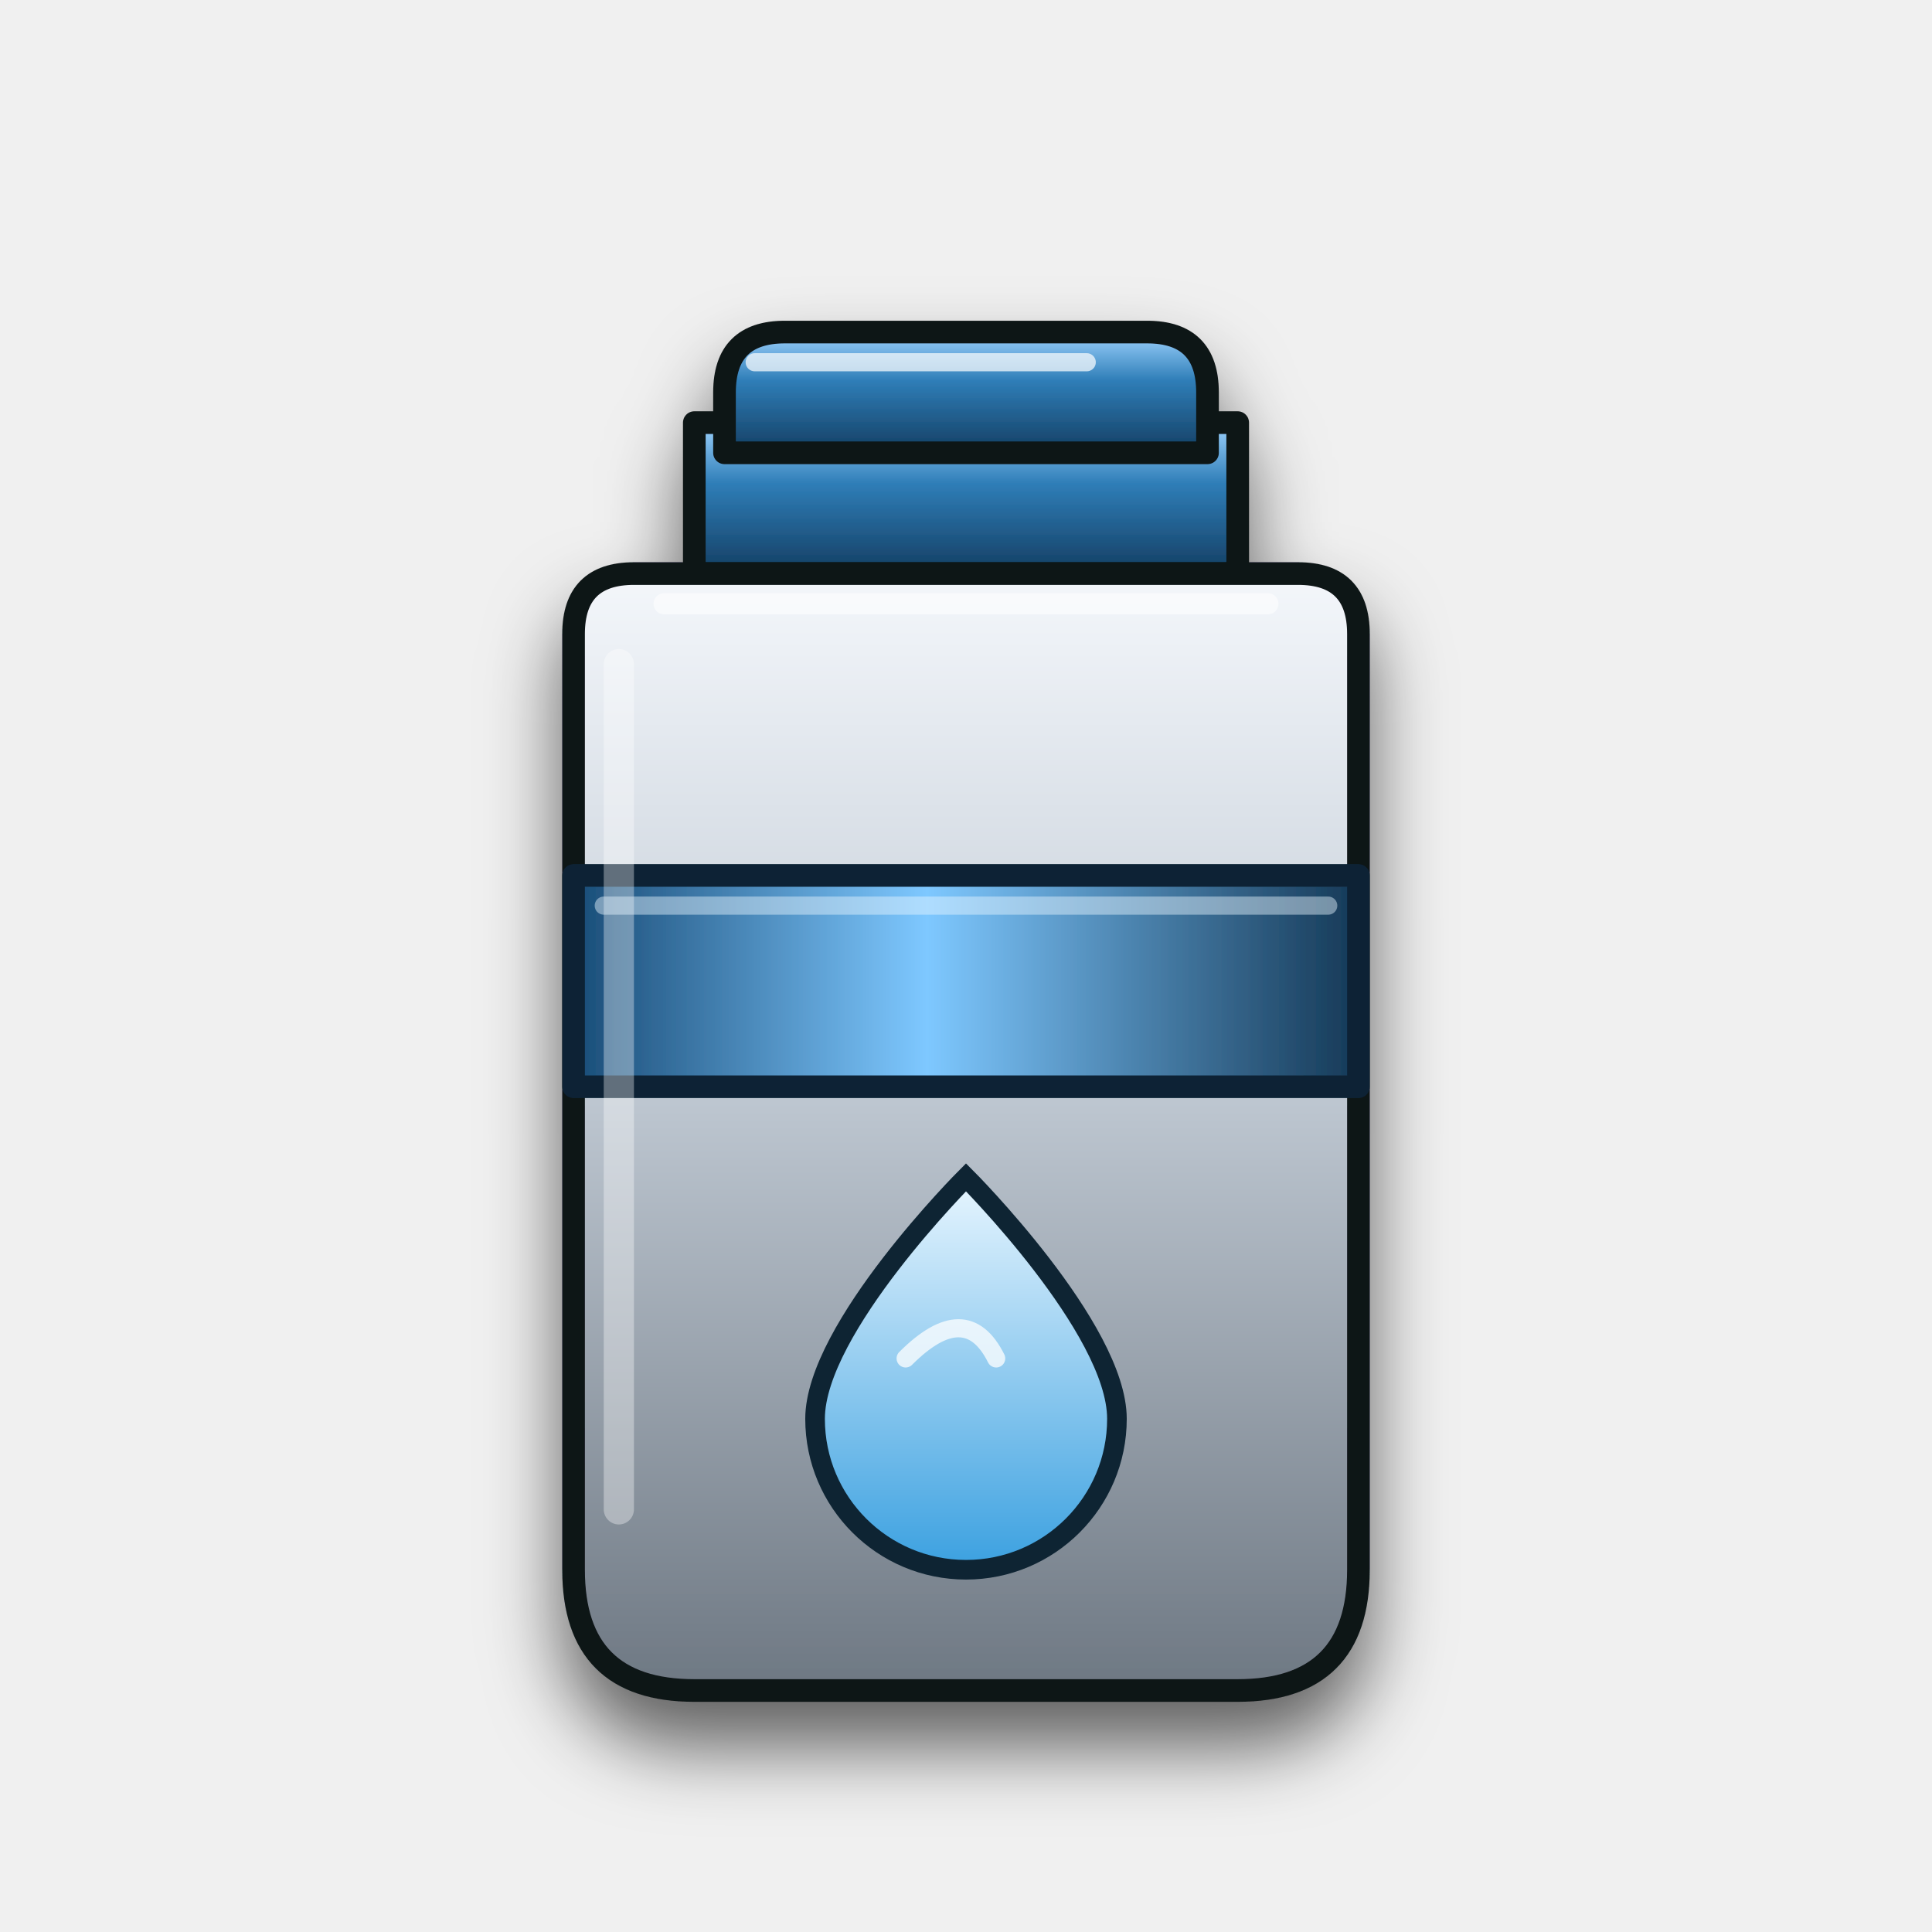
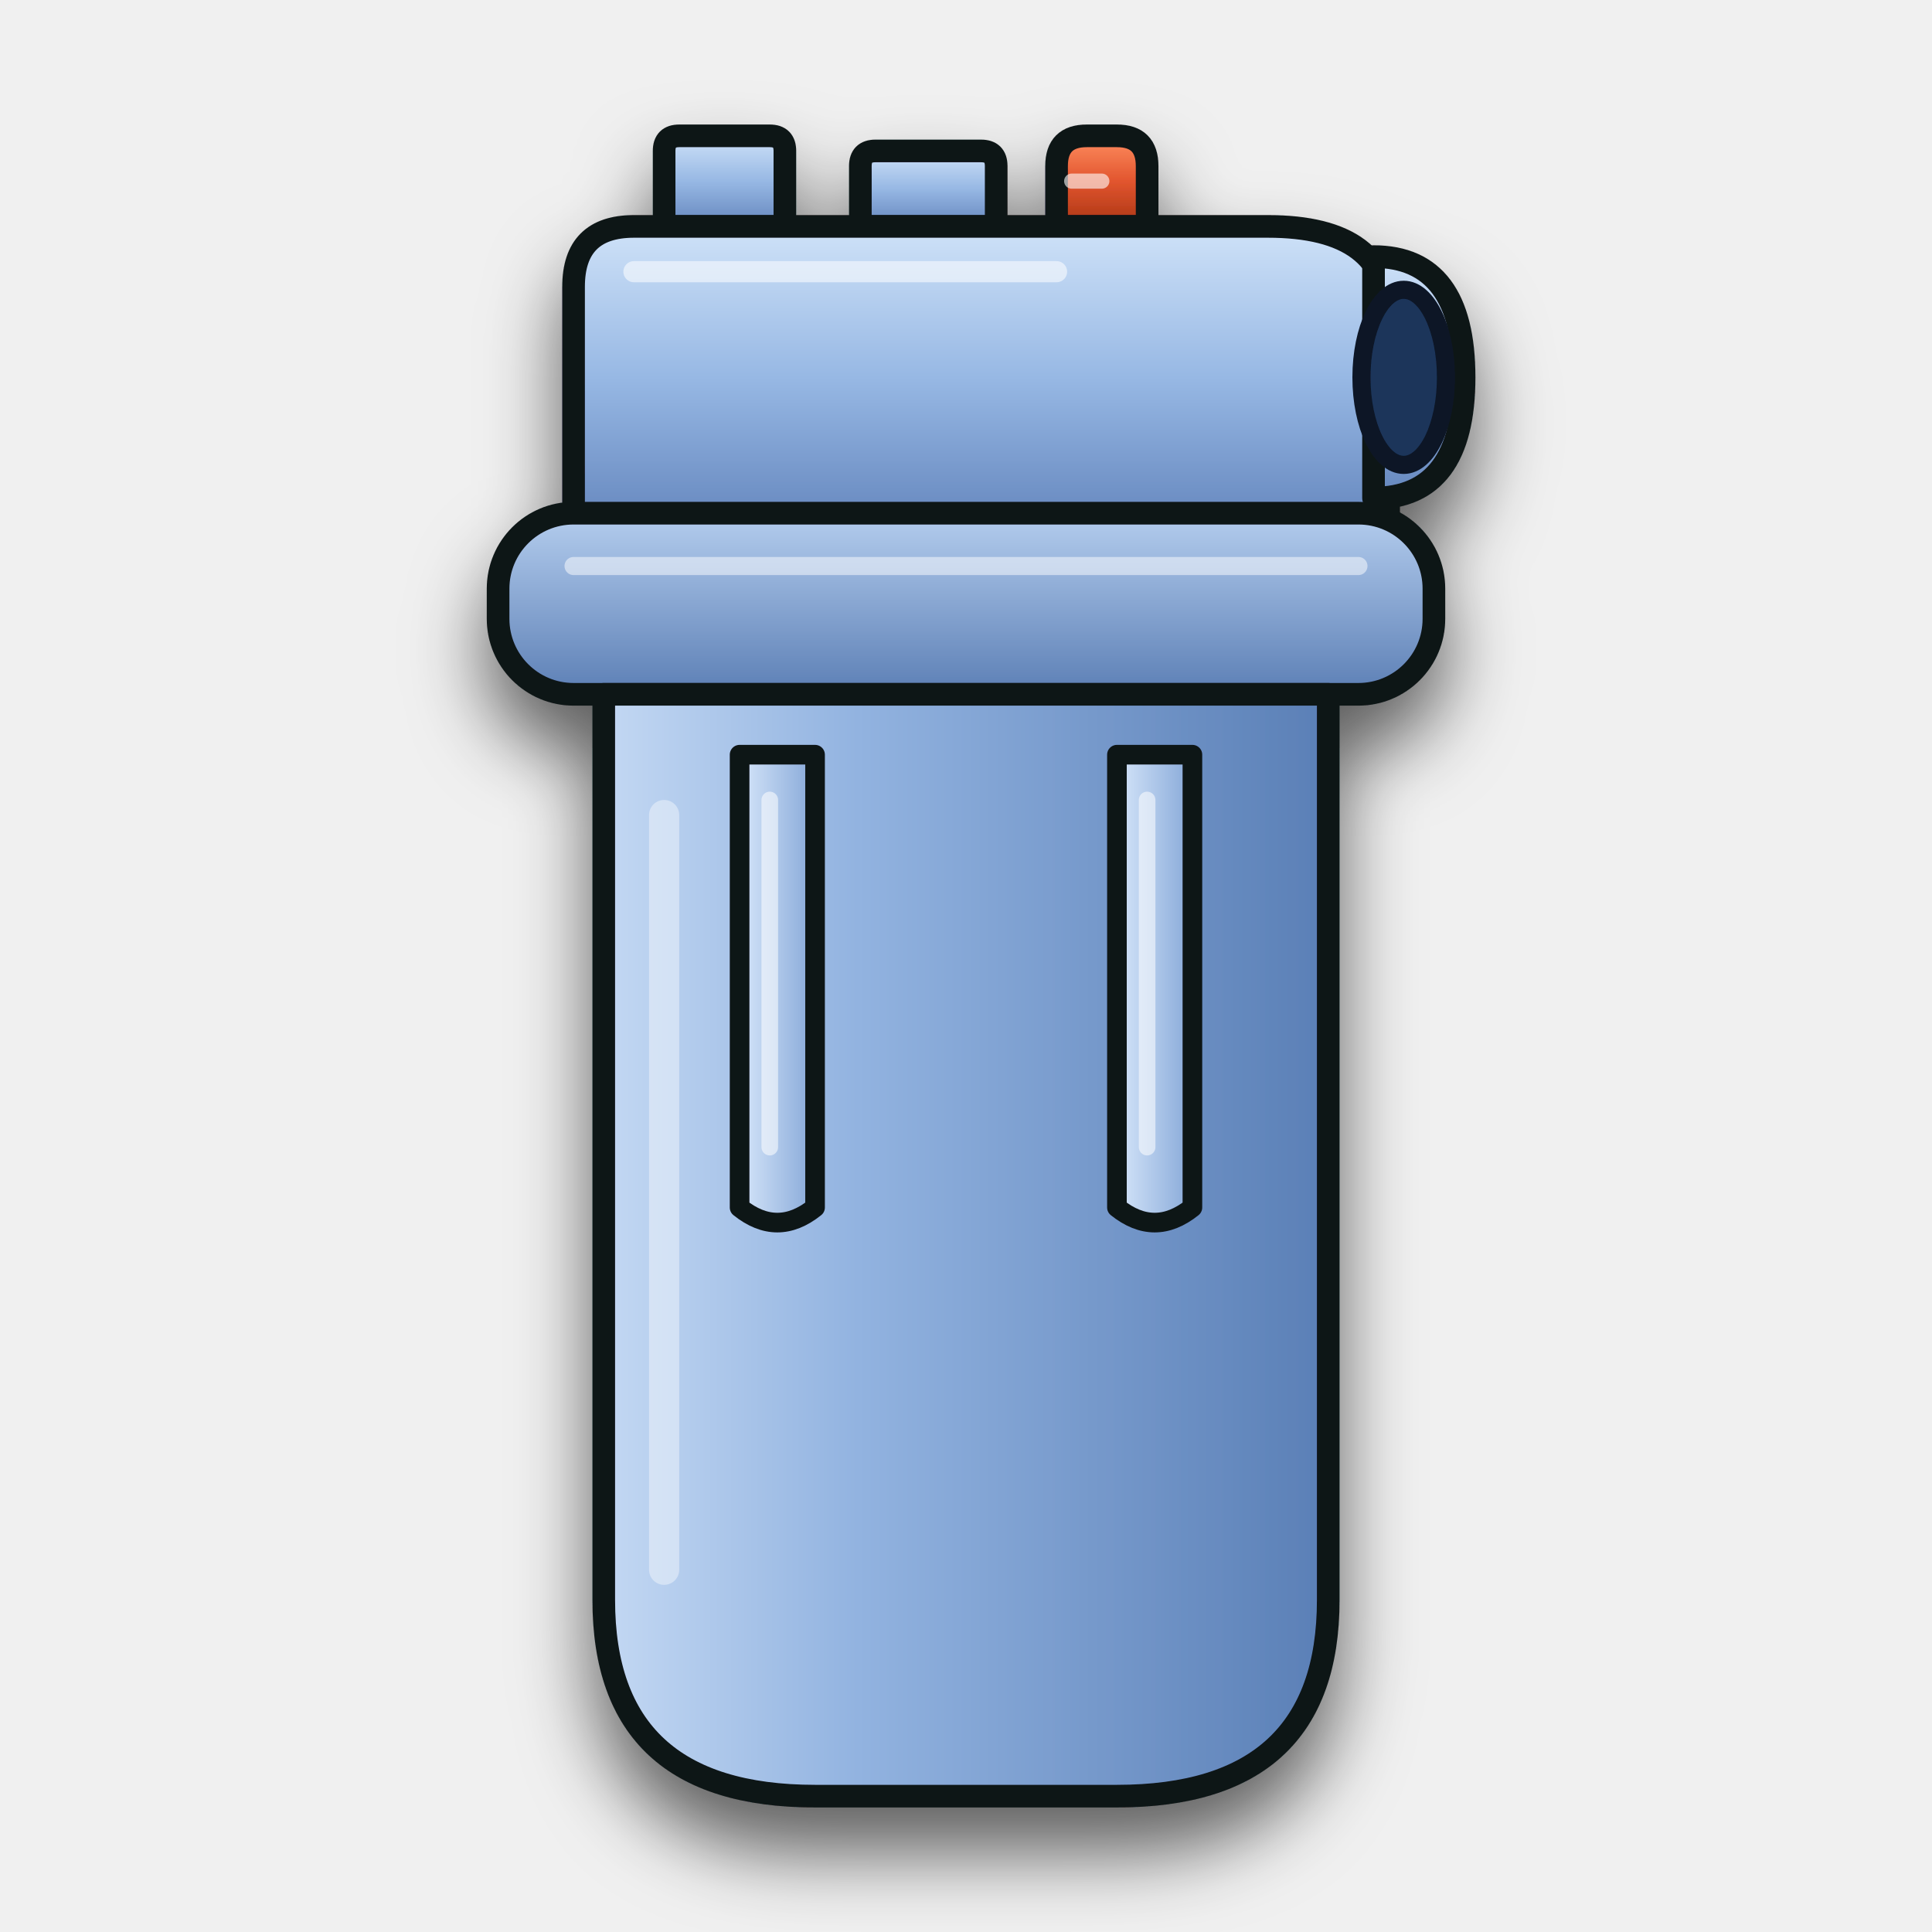
<svg xmlns="http://www.w3.org/2000/svg" viewBox="0 0 128 128">
  <defs>
    <filter id="s" x="-20%" y="-20%" width="140%" height="140%">
      <feDropShadow dx="0" dy="3" stdDeviation="2.5" flood-color="#000" flood-opacity=".6" />
    </filter>
-     <linearGradient id="body" x1="0" y1="0" x2="0" y2="1">
-       <stop offset="0" stop-color="#f4f7fb" />
-       <stop offset=".42" stop-color="#c5ced8" />
-       <stop offset="1" stop-color="#6d7782" />
+     <linearGradient id="bowl" x1="0" y1="0" x2="1" y2="0">
+       <stop offset="0" stop-color="#c3d8f3" />
+       <stop offset=".35" stop-color="#92b3e0" />
+       <stop offset="1" stop-color="#5a7fb6" />
    </linearGradient>
-     <linearGradient id="cap" x1="0" y1="0" x2="0" y2="1">
-       <stop offset="0" stop-color="#9fd4ff" />
-       <stop offset=".4" stop-color="#2f7eb8" />
-       <stop offset="1" stop-color="#143e62" />
+     <linearGradient id="head" x1="0" y1="0" x2="0" y2="1">
+       <stop offset="0" stop-color="#cfe2f8" />
+       <stop offset=".5" stop-color="#97b8e4" />
+       <stop offset="1" stop-color="#6486bd" />
    </linearGradient>
-     <linearGradient id="band" x1="0" y1="0" x2="1" y2="0">
-       <stop offset="0" stop-color="#1a4d78" />
-       <stop offset=".45" stop-color="#7ec8ff" />
-       <stop offset="1" stop-color="#163a58" />
+     <linearGradient id="collar" x1="0" y1="0" x2="0" y2="1">
+       <stop offset="0" stop-color="#b4cdee" />
+       <stop offset="1" stop-color="#5c7fb5" />
    </linearGradient>
-     <linearGradient id="drop" x1="0" y1="0" x2="0" y2="1">
-       <stop offset="0" stop-color="#e8f6ff" />
-       <stop offset="1" stop-color="#3aa0e0" />
+     <linearGradient id="rib" x1="0" y1="0" x2="1" y2="0">
+       <stop offset="0" stop-color="#d6e6fa" />
+       <stop offset="1" stop-color="#86a8d8" />
+     </linearGradient>
+     <linearGradient id="btn" x1="0" y1="0" x2="0" y2="1">
+       <stop offset="0" stop-color="#ff8f62" />
+       <stop offset=".5" stop-color="#e2552e" />
+       <stop offset="1" stop-color="#a93514" />
    </linearGradient>
  </defs>
  <g filter="url(#s)" stroke="#0e1216" stroke-width="1.5" stroke-linejoin="round">
-     <path d="M46 28 H82 V38 H46 Z" fill="url(#cap)" />
-     <path d="M42 38 H86 Q90 38 90 42 V104 Q90 112 82 112 H46 Q38 112 38 104 V42 Q38 38 42 38 Z" fill="url(#body)" />
-     <path d="M38 58 H90 V72 H38 Z" fill="url(#band)" stroke="#0c2436" />
-     <path d="M52 22 H76 Q80 22 80 26 V30 H48 V26 Q48 22 52 22 Z" fill="url(#cap)" />
+     <path d="M44 15 V10 Q44 9 45 9 H51 Q52 9 52 10 V15 Z" fill="url(#head)" />
+     <path d="M57 15 V11 Q57 10 58 10 H65 Q66 10 66 11 V15 Z" fill="url(#head)" />
+     <path d="M70 15 V11 Q70 9 72 9 H74 Q76 9 76 11 V15 Z" fill="url(#btn)" />
+     <path d="M38 35 V19 Q38 15 42 15 H84 Q92 15 92 21 V35 Z" fill="url(#head)" />
+     <path d="M91 17 Q97 17 97 25 Q97 33 91 33 Z" fill="url(#head)" />
+     <ellipse cx="93" cy="25" rx="2.8" ry="5.8" fill="#1c355a" stroke="#0b1626" stroke-width="1.2" />
+     <rect x="33" y="34" width="62" height="12" rx="5" fill="url(#collar)" />
+     <path d="M40 46 H88 V106 Q88 119 74 119 H54 Q40 119 40 106 Z" fill="url(#bowl)" />
+     <path d="M49 50 H54 V80 Q51.5 82 49 80 Z" fill="url(#rib)" stroke-width="1.3" />
+     <path d="M74 50 H79 V80 Q76.5 82 74 80 Z" fill="url(#rib)" stroke-width="1.3" />
  </g>
  <g fill="none" stroke-linecap="round">
-     <path d="M44 40 H84" stroke="#fff" stroke-opacity=".55" stroke-width="1.4" />
-     <path d="M41 44 V100" stroke="#fff" stroke-opacity=".35" stroke-width="2" />
-     <path d="M50 24 H72" stroke="#fff" stroke-opacity=".7" stroke-width="1.2" />
-     <path d="M40 60 H88" stroke="#eaf6ff" stroke-opacity=".45" stroke-width="1.2" />
+     <path d="M42 18 H70" stroke="#fff" stroke-opacity=".55" stroke-width="1.4" />
+     <path d="M38 37.5 H90" stroke="#fff" stroke-opacity=".5" stroke-width="1.2" />
+     <path d="M44 54 V104" stroke="#fff" stroke-opacity=".4" stroke-width="2" />
+     <path d="M51 53 V76" stroke="#fff" stroke-opacity=".55" stroke-width="1.1" />
+     <path d="M76 53 V76" stroke="#fff" stroke-opacity=".55" stroke-width="1.1" />
+     <path d="M71 12 H73" stroke="#fff" stroke-opacity=".6" stroke-width="1" />
  </g>
-   <path d="M64 78 C64 78 74 88 74 94 A10 10 0 0 1 54 94 C54 88 64 78 64 78 Z" fill="url(#drop)" stroke="#0e2433" stroke-width="1.3" />
-   <path d="M60 90 Q64 86 66 90" fill="none" stroke="#fff" stroke-opacity=".75" stroke-width="1.2" stroke-linecap="round" />
</svg>
